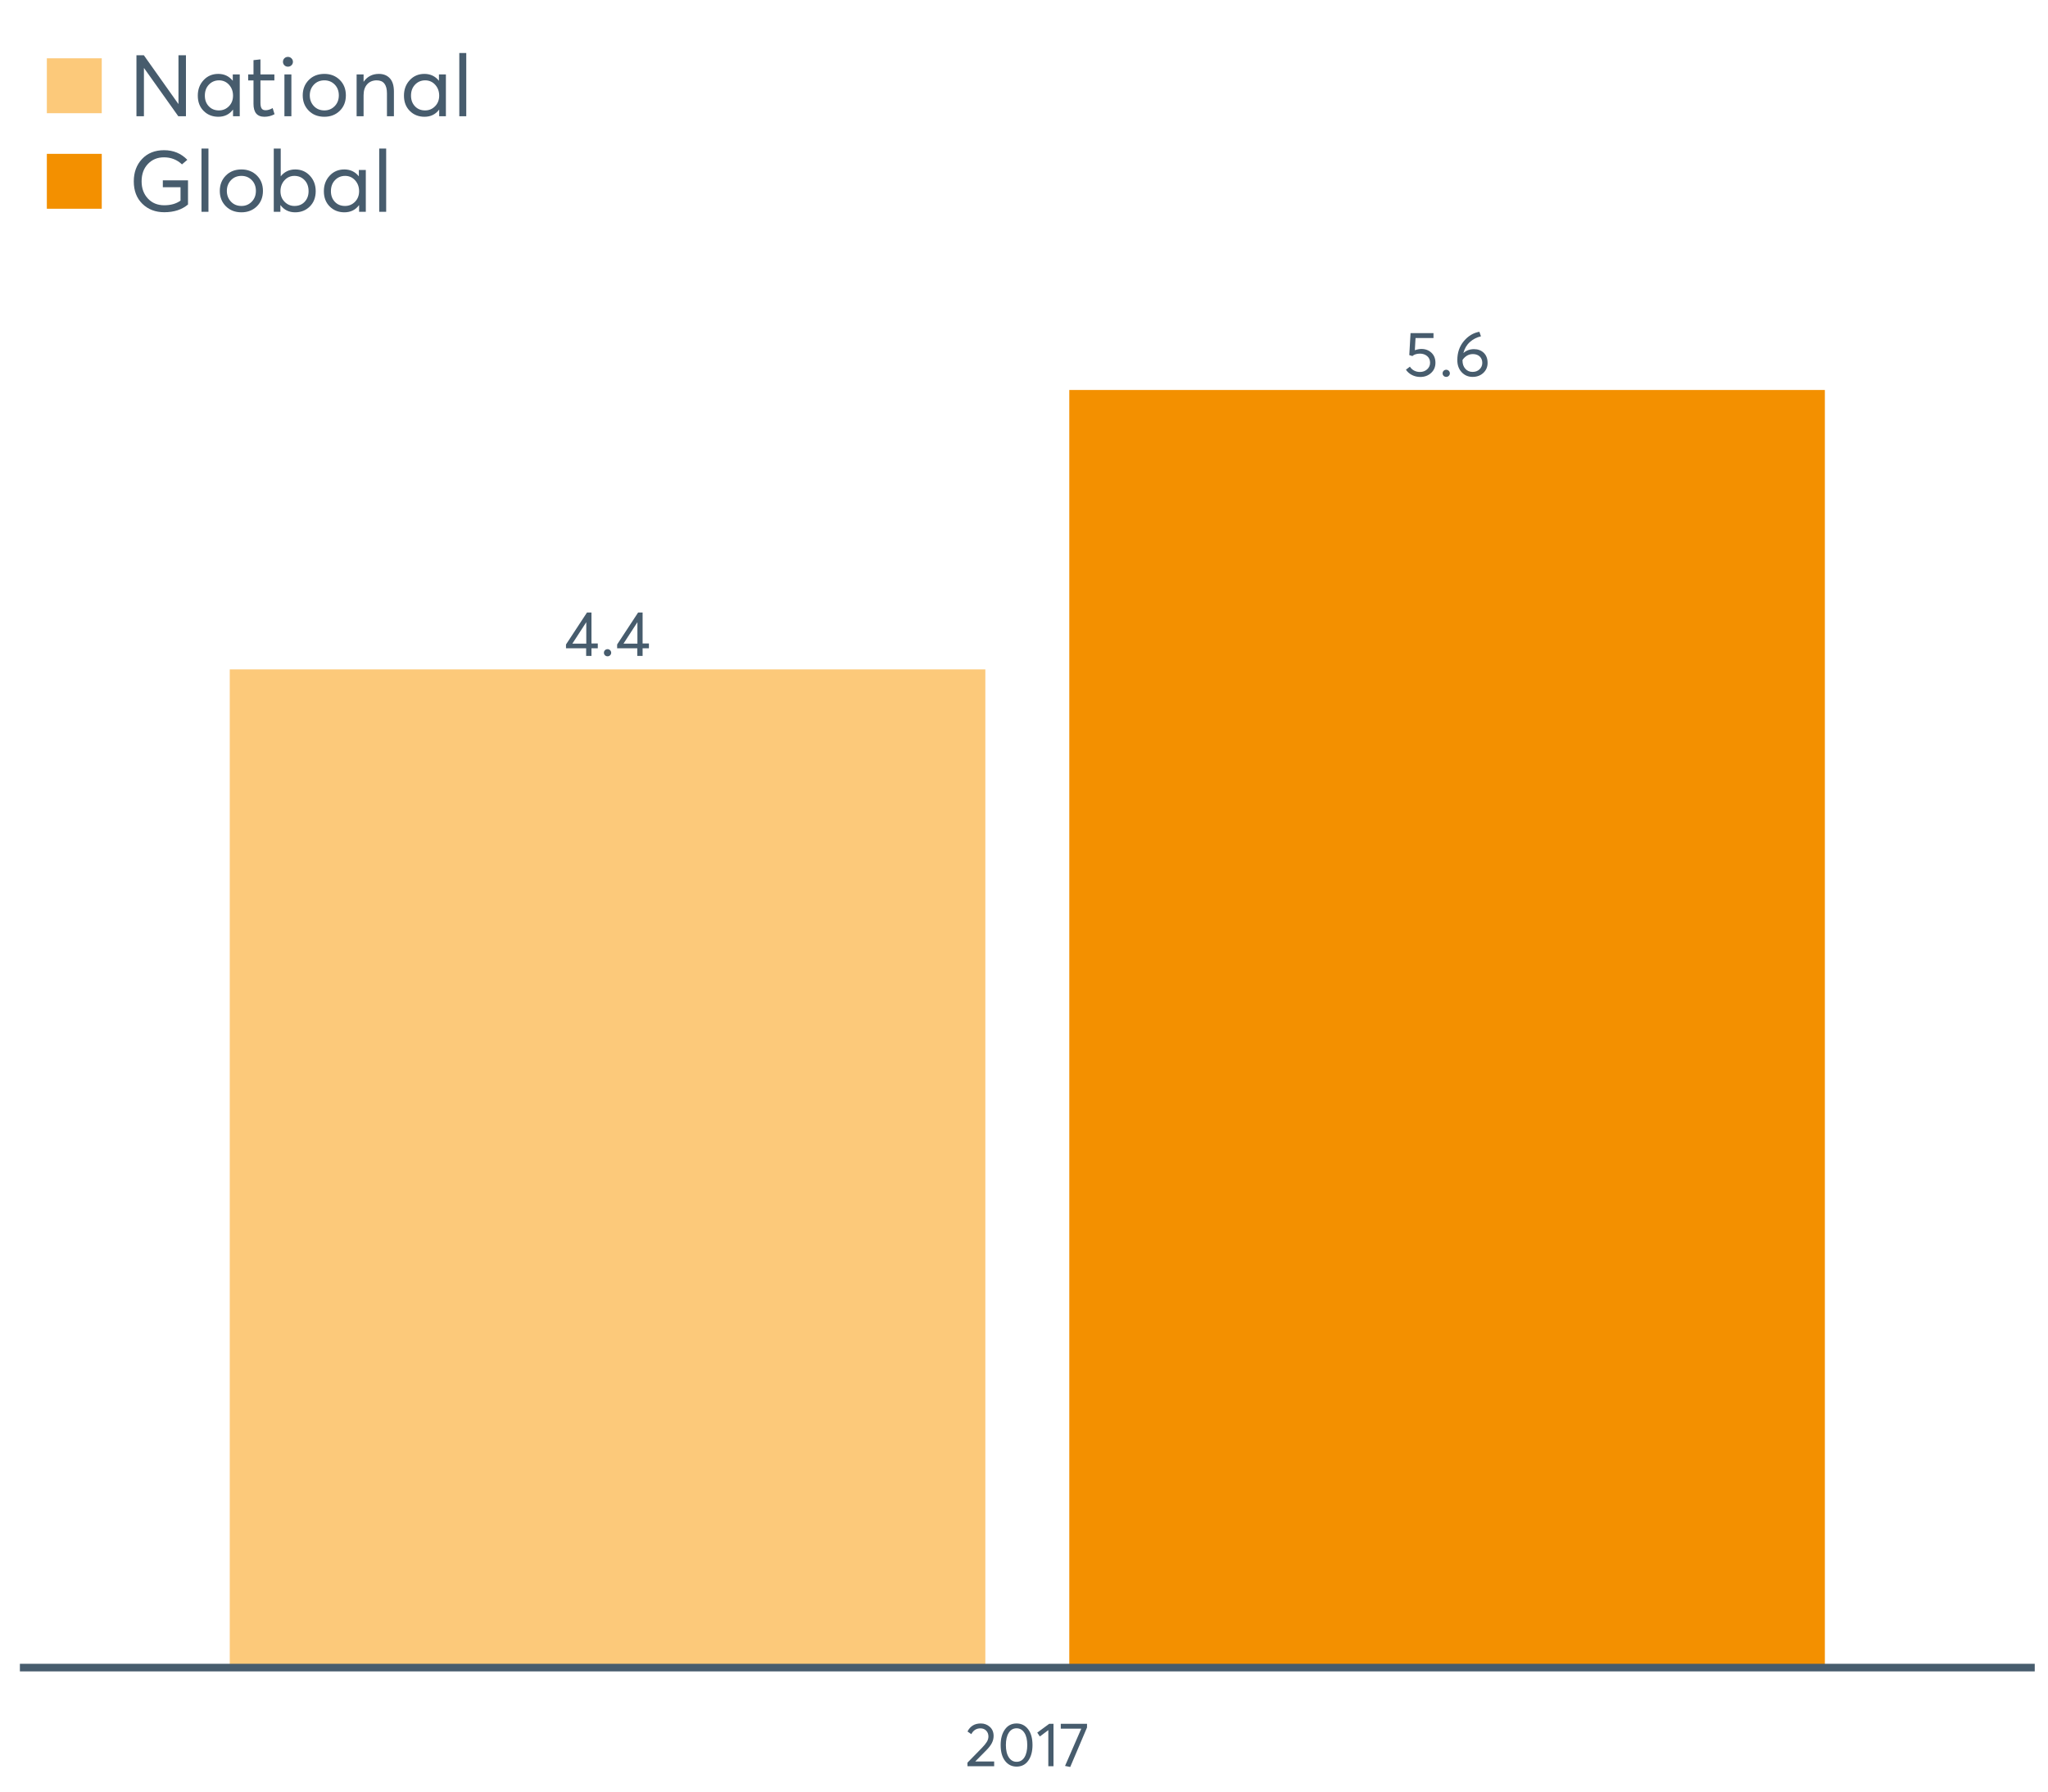
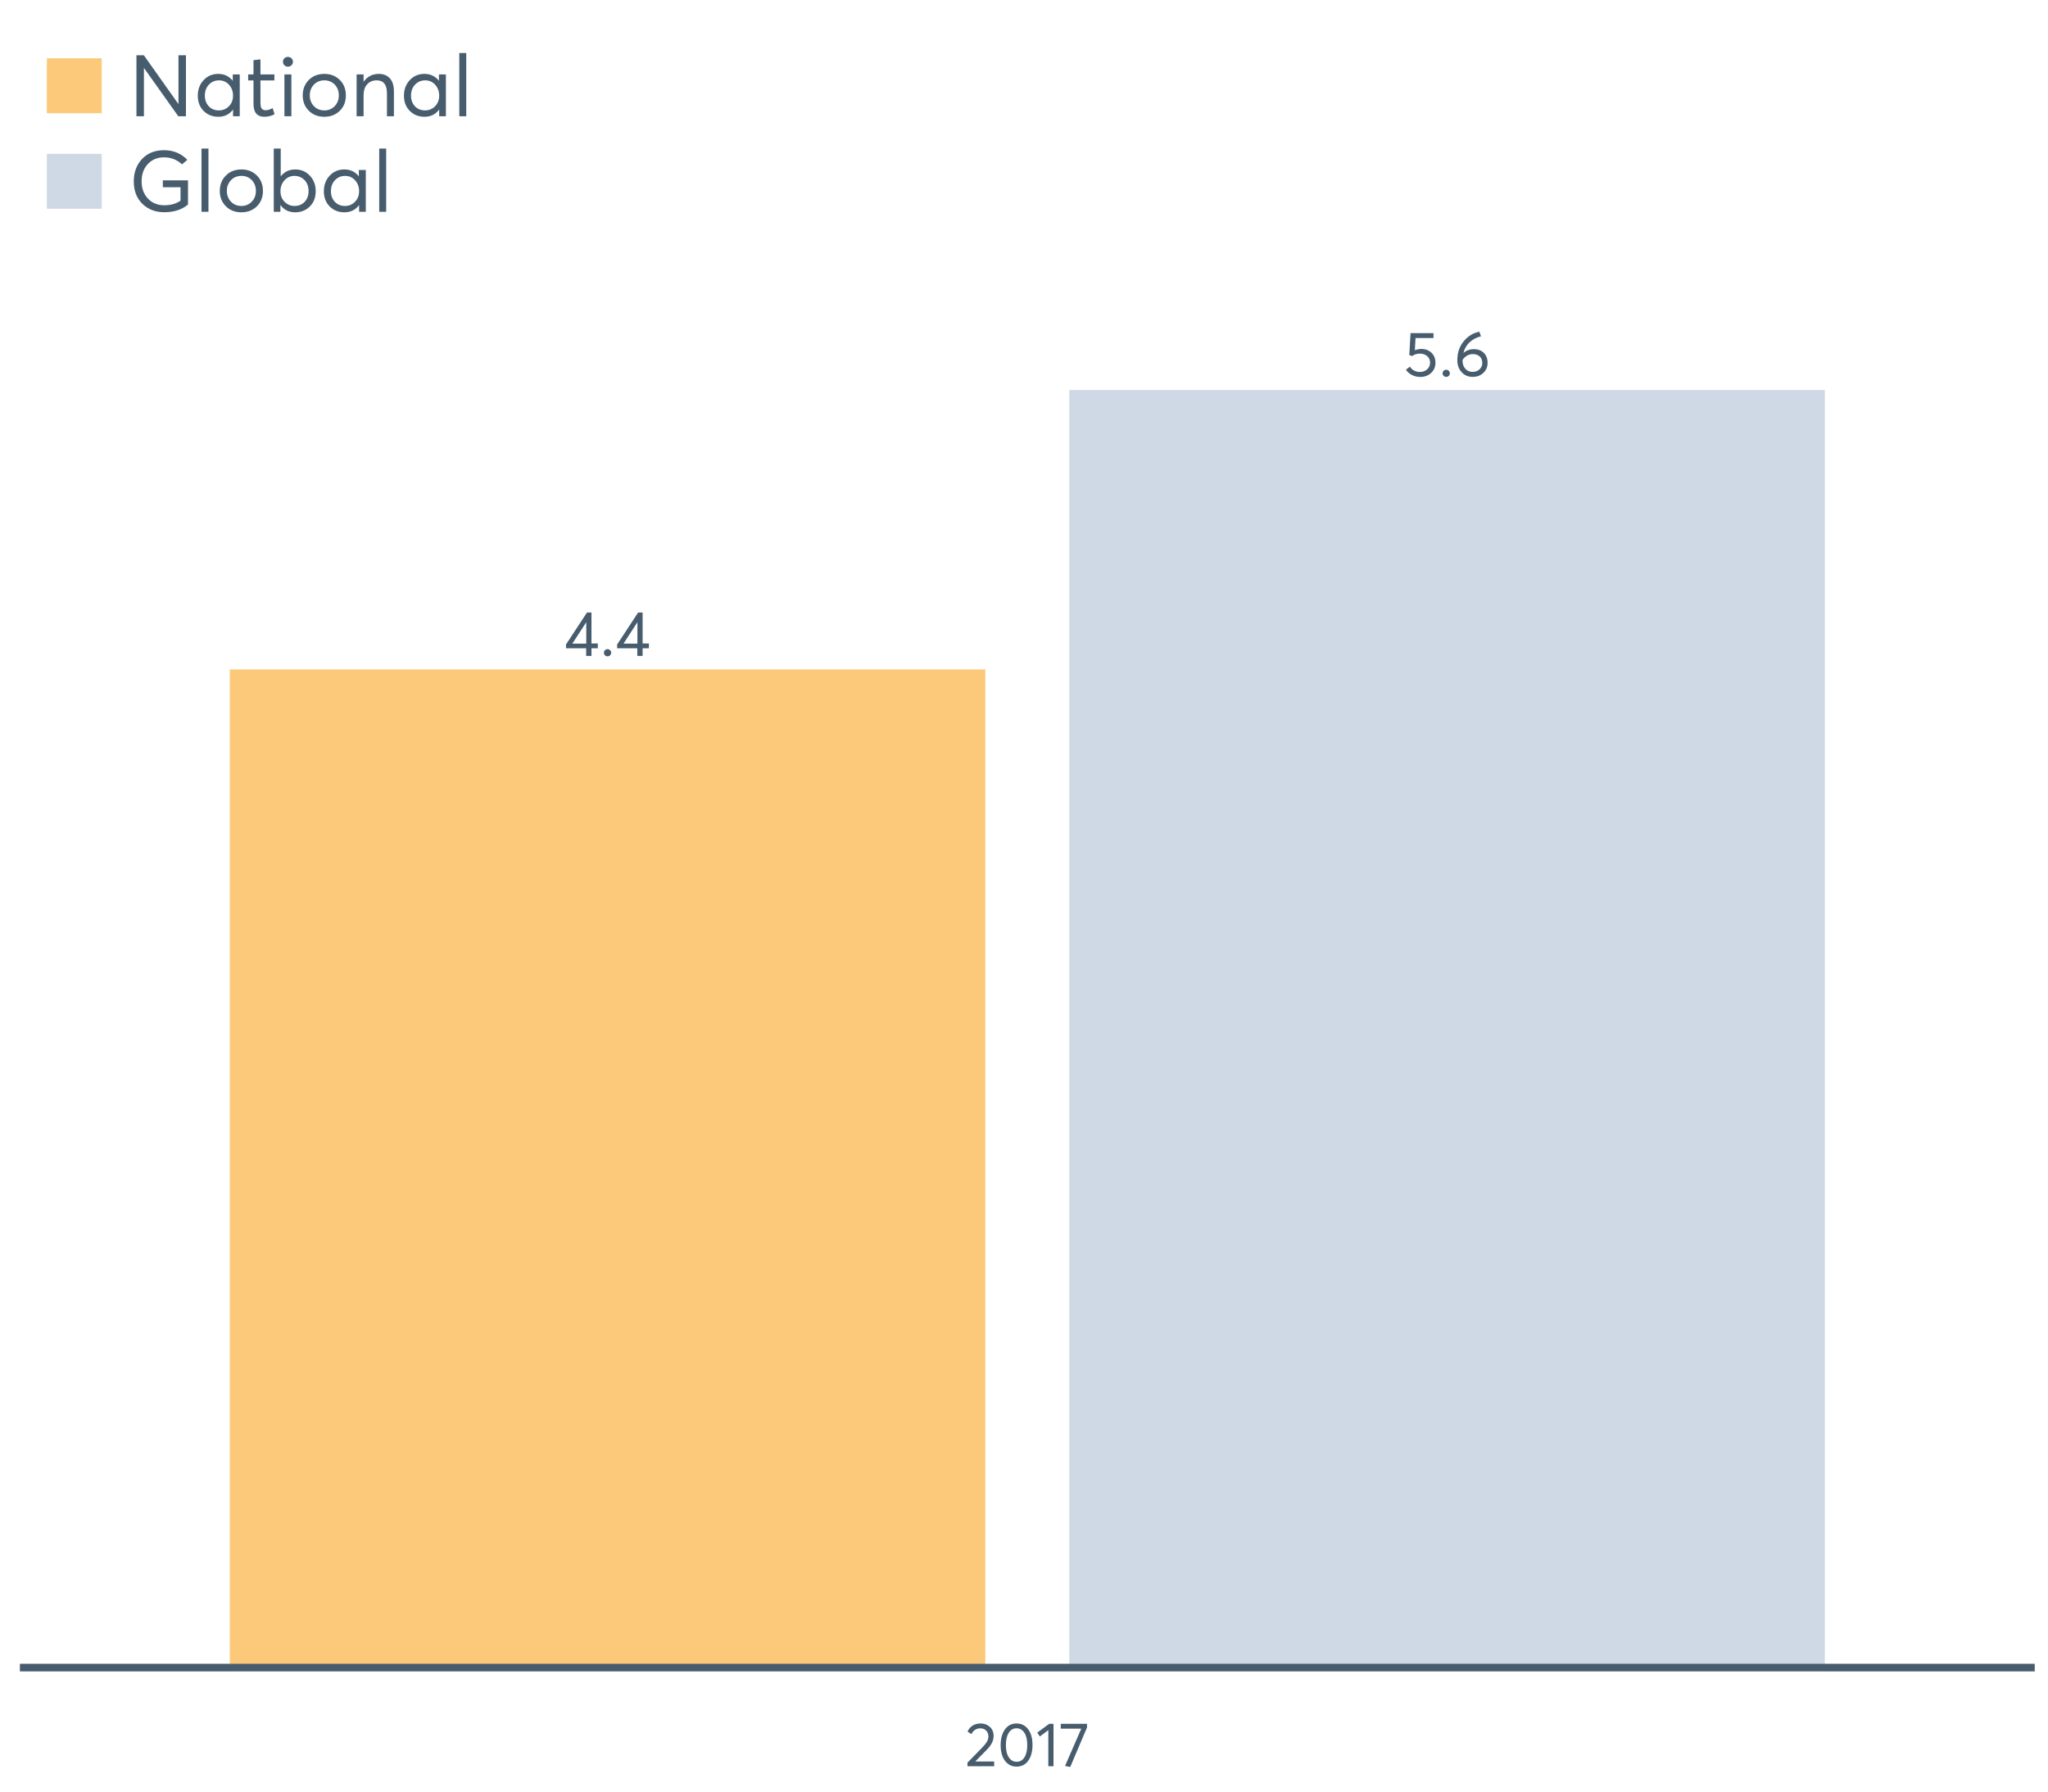
<svg xmlns="http://www.w3.org/2000/svg" xmlns:xlink="http://www.w3.org/1999/xlink" width="822.857pt" height="720pt" viewBox="0 0 822.857 720" version="1.1">
  <defs>
    <g>
      <symbol overflow="visible" id="glyph0-0">
        <path style="stroke:none;" d="M 7.238 -11.074 C 8.844 -11.074 10.188 -10.57 11.262 -9.562 C 12.336 -8.555 12.871 -7.203 12.875 -5.512 C 12.871 -3.852 12.289 -2.488 11.121 -1.422 C 9.953 -0.355 8.512 0.176 6.805 0.18 C 5.602 0.176 4.488 -0.078 3.465 -0.594 C 2.438 -1.109 1.621 -1.828 1.016 -2.742 L 2.617 -3.961 C 3.02 -3.301 3.574 -2.777 4.277 -2.398 C 4.98 -2.016 5.77 -1.828 6.652 -1.828 C 7.785 -1.828 8.746 -2.18 9.535 -2.883 C 10.32 -3.586 10.715 -4.469 10.719 -5.535 C 10.715 -6.668 10.32 -7.562 9.535 -8.215 C 8.746 -8.867 7.797 -9.191 6.68 -9.195 C 5.359 -9.191 4.332 -8.871 3.605 -8.227 L 2.363 -8.609 L 2.871 -17.445 L 12.09 -17.445 L 12.09 -15.465 L 4.875 -15.465 L 4.598 -10.566 C 5.559 -10.902 6.438 -11.074 7.238 -11.074 Z M 7.238 -11.074 " />
      </symbol>
      <symbol overflow="visible" id="glyph0-1">
        <path style="stroke:none;" d="M 3.074 0.152 C 2.648 0.152 2.297 0.016 2.02 -0.266 C 1.738 -0.543 1.598 -0.879 1.602 -1.27 C 1.598 -1.672 1.738 -2.016 2.02 -2.297 C 2.297 -2.578 2.648 -2.719 3.074 -2.719 C 3.461 -2.719 3.797 -2.578 4.086 -2.297 C 4.371 -2.016 4.516 -1.672 4.52 -1.27 C 4.516 -0.879 4.371 -0.543 4.086 -0.266 C 3.797 0.016 3.461 0.152 3.074 0.152 Z M 3.074 0.152 " />
      </symbol>
      <symbol overflow="visible" id="glyph0-2">
        <path style="stroke:none;" d="M 8.125 -10.996 C 9.715 -10.992 11.02 -10.496 12.039 -9.508 C 13.051 -8.516 13.559 -7.168 13.562 -5.461 C 13.559 -3.852 12.988 -2.512 11.848 -1.445 C 10.703 -0.379 9.266 0.152 7.543 0.152 C 5.777 0.152 4.312 -0.473 3.148 -1.727 C 1.977 -2.977 1.395 -4.594 1.398 -6.578 C 1.395 -9.59 2.266 -12.137 4.012 -14.219 C 5.754 -16.301 7.836 -17.555 10.262 -17.98 L 10.895 -16.152 C 9.199 -15.758 7.719 -14.996 6.449 -13.863 C 5.18 -12.73 4.309 -11.258 3.836 -9.449 L 3.859 -9.449 C 4.992 -10.477 6.414 -10.992 8.125 -10.996 Z M 7.516 -1.855 C 8.668 -1.852 9.609 -2.203 10.336 -2.906 C 11.062 -3.609 11.426 -4.469 11.43 -5.484 C 11.426 -6.551 11.082 -7.406 10.398 -8.051 C 9.711 -8.691 8.793 -9.012 7.645 -9.016 C 6.727 -9.012 5.91 -8.781 5.191 -8.328 C 4.473 -7.867 3.902 -7.301 3.48 -6.629 L 3.48 -6.449 C 3.48 -5.078 3.855 -3.969 4.609 -3.125 C 5.359 -2.273 6.328 -1.852 7.516 -1.855 Z M 7.516 -1.855 " />
      </symbol>
      <symbol overflow="visible" id="glyph0-3">
        <path style="stroke:none;" d="M 8.887 0 L 8.887 -3.074 L 0.789 -3.074 L 0.789 -4.598 L 9.219 -17.445 L 11.023 -17.445 L 11.023 -5.004 L 13.562 -5.004 L 13.562 -3.074 L 11.023 -3.074 L 11.023 0 Z M 3.352 -4.953 L 8.938 -4.953 L 8.938 -13.562 Z M 3.352 -4.953 " />
      </symbol>
      <symbol overflow="visible" id="glyph1-0">
        <path style="stroke:none;" d="M 4.141 -1.91 L 11.707 -1.91 L 11.707 0 L 0.992 0 L 0.969 -1.438 L 6.797 -7.391 C 7.656 -8.281 8.305 -9.078 8.742 -9.773 C 9.18 -10.469 9.398 -11.195 9.402 -11.957 C 9.398 -12.898 9.102 -13.68 8.508 -14.301 C 7.914 -14.918 7.145 -15.227 6.203 -15.23 C 4.562 -15.227 3.34 -14.449 2.531 -12.898 L 0.992 -13.965 C 2.078 -16.113 3.855 -17.191 6.324 -17.191 C 7.742 -17.191 8.957 -16.734 9.969 -15.824 C 10.977 -14.914 11.484 -13.699 11.484 -12.18 C 11.484 -11.199 11.258 -10.266 10.812 -9.375 C 10.363 -8.48 9.621 -7.504 8.582 -6.449 L 4.141 -1.961 Z M 4.141 -1.91 " />
      </symbol>
      <symbol overflow="visible" id="glyph1-1">
        <path style="stroke:none;" d="M 7.789 0.148 C 5.883 0.145 4.344 -0.617 3.164 -2.145 C 1.98 -3.676 1.387 -5.797 1.391 -8.508 C 1.387 -11.086 1.957 -13.176 3.102 -14.785 C 4.238 -16.387 5.801 -17.191 7.789 -17.191 C 9.688 -17.191 11.23 -16.426 12.414 -14.895 C 13.594 -13.363 14.184 -11.234 14.188 -8.508 C 14.184 -5.926 13.617 -3.836 12.488 -2.242 C 11.352 -0.648 9.785 0.145 7.789 0.148 Z M 7.789 -1.785 C 9.141 -1.781 10.195 -2.383 10.953 -3.594 C 11.703 -4.797 12.082 -6.438 12.082 -8.508 C 12.082 -10.641 11.688 -12.297 10.902 -13.48 C 10.113 -14.66 9.074 -15.25 7.789 -15.254 C 6.445 -15.25 5.395 -14.645 4.637 -13.43 C 3.871 -12.215 3.492 -10.574 3.496 -8.508 C 3.492 -6.391 3.887 -4.738 4.676 -3.559 C 5.461 -2.371 6.496 -1.781 7.789 -1.785 Z M 7.789 -1.785 " />
      </symbol>
      <symbol overflow="visible" id="glyph1-2">
        <path style="stroke:none;" d="M 4.961 0 L 4.961 -14.512 L 1.562 -11.957 L 0.52 -13.52 L 5.309 -17.043 L 7.043 -17.043 L 7.043 0 Z M 4.961 0 " />
      </symbol>
      <symbol overflow="visible" id="glyph1-3">
        <path style="stroke:none;" d="M 0.668 -17.043 L 11.211 -17.043 L 11.211 -15.578 L 4.465 0.297 L 2.383 -0.125 L 8.906 -15.105 L 0.668 -15.105 Z M 0.668 -17.043 " />
      </symbol>
      <symbol overflow="visible" id="glyph2-0">
        <path style="stroke:none;" d="M 19.992 -24.516 L 22.996 -24.516 L 22.996 0 L 19.922 0 L 6.18 -19.336 L 6.113 -19.336 L 6.113 0 L 3.109 0 L 3.109 -24.516 L 6.078 -24.516 L 19.922 -4.973 L 19.992 -4.973 Z M 19.992 -24.516 " />
      </symbol>
      <symbol overflow="visible" id="glyph2-1">
        <path style="stroke:none;" d="M 15.711 -16.816 L 18.508 -16.816 L 18.508 0 L 15.812 0 L 15.812 -2.66 L 15.777 -2.66 C 14.348 -0.75 12.391 0.203 9.91 0.207 C 7.535 0.203 5.566 -0.574 4.004 -2.141 C 2.434 -3.703 1.652 -5.754 1.656 -8.285 C 1.652 -10.77 2.43 -12.848 3.988 -14.52 C 5.539 -16.188 7.5 -17.02 9.875 -17.023 C 12.266 -17.02 14.199 -16.109 15.676 -14.293 L 15.711 -14.293 Z M 10.152 -2.348 C 11.715 -2.344 13.051 -2.902 14.156 -4.02 C 15.258 -5.137 15.809 -6.559 15.812 -8.285 C 15.809 -10.012 15.273 -11.465 14.207 -12.652 C 13.133 -13.836 11.793 -14.43 10.184 -14.434 C 8.574 -14.43 7.223 -13.859 6.129 -12.723 C 5.035 -11.582 4.488 -10.105 4.488 -8.285 C 4.488 -6.559 5.012 -5.137 6.059 -4.02 C 7.105 -2.902 8.469 -2.344 10.152 -2.348 Z M 10.152 -2.348 " />
      </symbol>
      <symbol overflow="visible" id="glyph2-2">
        <path style="stroke:none;" d="M 7.422 0.207 C 4.496 0.203 3.035 -1.531 3.039 -5.008 L 3.039 -14.398 L 0.898 -14.398 L 0.898 -16.816 L 3.039 -16.816 L 3.039 -22.547 L 5.836 -22.855 L 5.836 -16.816 L 11.43 -16.816 L 11.43 -14.398 L 5.836 -14.398 L 5.836 -5.422 C 5.836 -4.383 5.988 -3.625 6.301 -3.141 C 6.605 -2.656 7.141 -2.414 7.906 -2.418 C 8.777 -2.414 9.723 -2.703 10.738 -3.281 L 11.496 -0.828 C 10.254 -0.137 8.895 0.203 7.422 0.207 Z M 7.422 0.207 " />
      </symbol>
      <symbol overflow="visible" id="glyph2-3">
        <path style="stroke:none;" d="M 4.316 -19.922 C 3.738 -19.922 3.262 -20.109 2.883 -20.492 C 2.5 -20.867 2.309 -21.336 2.312 -21.891 C 2.309 -22.441 2.5 -22.906 2.883 -23.289 C 3.262 -23.668 3.738 -23.859 4.316 -23.859 C 4.867 -23.859 5.34 -23.66 5.73 -23.27 C 6.121 -22.875 6.316 -22.418 6.32 -21.891 C 6.316 -21.336 6.121 -20.867 5.73 -20.492 C 5.34 -20.109 4.867 -19.922 4.316 -19.922 Z M 2.898 0 L 2.898 -16.816 L 5.695 -16.816 L 5.695 0 Z M 2.898 0 " />
      </symbol>
      <symbol overflow="visible" id="glyph2-4">
        <path style="stroke:none;" d="M 10.324 0.207 C 7.746 0.203 5.648 -0.609 4.039 -2.242 C 2.422 -3.875 1.617 -5.926 1.621 -8.391 C 1.617 -10.852 2.422 -12.906 4.039 -14.555 C 5.648 -16.199 7.746 -17.02 10.324 -17.023 C 12.809 -17.02 14.867 -16.215 16.504 -14.605 C 18.137 -12.992 18.953 -10.922 18.957 -8.391 C 18.953 -5.859 18.137 -3.793 16.504 -2.191 C 14.867 -0.594 12.809 0.203 10.324 0.207 Z M 10.324 -2.348 C 11.957 -2.344 13.332 -2.914 14.449 -4.055 C 15.566 -5.195 16.125 -6.641 16.125 -8.391 C 16.125 -10.164 15.57 -11.613 14.465 -12.742 C 13.359 -13.867 11.98 -14.43 10.324 -14.434 C 8.598 -14.43 7.188 -13.848 6.094 -12.688 C 5 -11.523 4.453 -10.094 4.453 -8.391 C 4.453 -6.688 5 -5.254 6.094 -4.09 C 7.188 -2.926 8.598 -2.344 10.324 -2.348 Z M 10.324 -2.348 " />
      </symbol>
      <symbol overflow="visible" id="glyph2-5">
        <path style="stroke:none;" d="M 11.602 -17.023 C 13.465 -17.02 14.938 -16.426 16.02 -15.242 C 17.102 -14.055 17.641 -12.301 17.645 -9.98 L 17.645 0 L 14.848 0 L 14.848 -9.184 C 14.848 -12.68 13.477 -14.43 10.738 -14.434 C 9.125 -14.43 7.84 -13.895 6.887 -12.828 C 5.93 -11.754 5.453 -10.277 5.457 -8.391 L 5.457 0 L 2.66 0 L 2.66 -16.816 L 5.457 -16.816 L 5.457 -13.879 L 5.488 -13.879 C 6.961 -15.973 9 -17.02 11.602 -17.023 Z M 11.602 -17.023 " />
      </symbol>
      <symbol overflow="visible" id="glyph2-6">
        <path style="stroke:none;" d="M 2.898 0 L 2.898 -25.414 L 5.695 -25.414 L 5.695 0 Z M 2.898 0 " />
      </symbol>
      <symbol overflow="visible" id="glyph2-7">
        <path style="stroke:none;" d="M 13.707 -12.637 L 23.824 -12.637 L 23.824 -2.934 C 21.383 -0.863 18.203 0.168 14.293 0.172 C 10.723 0.168 7.789 -0.957 5.488 -3.211 C 3.188 -5.465 2.039 -8.469 2.039 -12.223 C 2.039 -15.879 3.148 -18.883 5.367 -21.234 C 7.586 -23.582 10.527 -24.754 14.191 -24.758 C 17.941 -24.754 21.059 -23.465 23.547 -20.891 L 21.406 -19.059 C 19.398 -20.945 16.984 -21.891 14.156 -21.891 C 11.555 -21.891 9.406 -21.004 7.715 -19.23 C 6.023 -17.457 5.18 -15.121 5.18 -12.223 C 5.18 -9.438 6.02 -7.141 7.699 -5.336 C 9.379 -3.527 11.574 -2.625 14.293 -2.625 C 16.914 -2.625 19.09 -3.246 20.82 -4.488 L 20.82 -9.875 L 13.707 -9.875 Z M 13.707 -12.637 " />
      </symbol>
      <symbol overflow="visible" id="glyph2-8">
        <path style="stroke:none;" d="M 11.324 -17.023 C 13.672 -17.02 15.629 -16.188 17.195 -14.52 C 18.758 -12.848 19.539 -10.77 19.543 -8.285 C 19.539 -5.754 18.75 -3.703 17.176 -2.141 C 15.598 -0.574 13.637 0.203 11.289 0.207 C 8.801 0.203 6.844 -0.75 5.422 -2.66 L 5.352 -2.66 L 5.352 0 L 2.691 0 L 2.691 -25.414 L 5.488 -25.414 L 5.488 -14.293 L 5.523 -14.293 C 6.996 -16.109 8.93 -17.02 11.324 -17.023 Z M 11.016 -2.348 C 12.695 -2.344 14.059 -2.902 15.105 -4.02 C 16.152 -5.137 16.676 -6.559 16.676 -8.285 C 16.676 -10.129 16.133 -11.613 15.051 -12.742 C 13.969 -13.867 12.613 -14.43 10.98 -14.434 C 9.391 -14.43 8.059 -13.836 6.992 -12.652 C 5.918 -11.465 5.383 -10.012 5.387 -8.285 C 5.383 -6.559 5.938 -5.137 7.043 -4.02 C 8.145 -2.902 9.469 -2.344 11.016 -2.348 Z M 11.016 -2.348 " />
      </symbol>
    </g>
    <clipPath id="clip1">
      <path d="M 7.992 105.375 L 818.531 105.375 L 818.531 671.164 L 7.992 671.164 Z M 7.992 105.375 " />
    </clipPath>
  </defs>
-   <g id="surface7223">
+   <g id="surface1790">
    <g clip-path="url(#clip1)" clip-rule="nonzero">
-       <path style=" stroke:none;fill-rule:nonzero;fill:rgb(95.294%,56.471%,0%);fill-opacity:1;" d="M 429.625 156.723 L 733.203 156.723 L 733.203 670.164 L 429.625 670.164 Z M 429.625 156.723 " />
+       <path style=" stroke:none;fill-rule:nonzero;fill:rgb(81.176%,85.098%,89.804%);fill-opacity:1;" d="M 429.625 156.723 L 733.203 156.723 L 733.203 670.164 L 429.625 670.164 Z M 429.625 156.723 " />
      <path style=" stroke:none;fill-rule:nonzero;fill:rgb(98.824%,78.824%,47.843%);fill-opacity:1;" d="M 92.316 269.016 L 395.895 269.016 L 395.895 670.164 L 92.316 670.164 Z M 92.316 269.016 " />
      <g style="fill:rgb(27.843%,36.078%,42.745%);fill-opacity:1;">
        <use xlink:href="#glyph0-0" x="563.867" y="151.312" />
        <use xlink:href="#glyph0-1" x="578.013" y="151.312" />
        <use xlink:href="#glyph0-2" x="584.133" y="151.312" />
      </g>
      <g style="fill:rgb(27.843%,36.078%,42.745%);fill-opacity:1;">
        <use xlink:href="#glyph0-3" x="226.621" y="263.605" />
        <use xlink:href="#glyph0-1" x="241.046" y="263.605" />
        <use xlink:href="#glyph0-3" x="247.167" y="263.605" />
      </g>
    </g>
    <path style="fill:none;stroke-width:3.043;stroke-linecap:butt;stroke-linejoin:round;stroke:rgb(27.843%,36.078%,42.745%);stroke-opacity:1;stroke-miterlimit:10;" d="M 7.992 670.164 L 817.531 670.164 " />
    <g style="fill:rgb(27.843%,36.078%,42.745%);fill-opacity:1;">
      <use xlink:href="#glyph1-0" x="387.734" y="709.812" />
      <use xlink:href="#glyph1-1" x="400.658" y="709.812" />
      <use xlink:href="#glyph1-2" x="416.236" y="709.812" />
      <use xlink:href="#glyph1-3" x="425.538" y="709.812" />
    </g>
    <path style=" stroke:none;fill-rule:nonzero;fill:rgb(98.824%,78.824%,47.843%);fill-opacity:1;" d="M 18.82 23.43 L 40.883 23.43 L 40.883 45.492 L 18.82 45.492 Z M 18.82 23.43 " />
-     <path style=" stroke:none;fill-rule:nonzero;fill:rgb(95.294%,56.471%,0%);fill-opacity:1;" d="M 18.82 61.828 L 40.883 61.828 L 40.883 83.891 L 18.82 83.891 Z M 18.82 61.828 " />
+     <path style=" stroke:none;fill-rule:nonzero;fill:rgb(81.176%,85.098%,89.804%);fill-opacity:1;" d="M 18.82 61.828 L 40.883 61.828 L 40.883 83.891 L 18.82 83.891 Z M 18.82 61.828 " />
    <g style="fill:rgb(27.843%,36.078%,42.745%);fill-opacity:1;">
      <use xlink:href="#glyph2-0" x="51.715" y="46.719" />
      <use xlink:href="#glyph2-1" x="77.818" y="46.719" />
      <use xlink:href="#glyph2-2" x="98.811" y="46.719" />
      <use xlink:href="#glyph2-3" x="111.379" y="46.719" />
      <use xlink:href="#glyph2-4" x="120.011" y="46.719" />
      <use xlink:href="#glyph2-5" x="140.624" y="46.719" />
      <use xlink:href="#glyph2-1" x="160.65" y="46.719" />
      <use xlink:href="#glyph2-6" x="181.643" y="46.719" />
    </g>
    <g style="fill:rgb(27.843%,36.078%,42.745%);fill-opacity:1;">
      <use xlink:href="#glyph2-7" x="51.715" y="85.117" />
      <use xlink:href="#glyph2-6" x="78.06" y="85.117" />
      <use xlink:href="#glyph2-4" x="86.691" y="85.117" />
      <use xlink:href="#glyph2-8" x="107.305" y="85.117" />
      <use xlink:href="#glyph2-1" x="128.47" y="85.117" />
      <use xlink:href="#glyph2-6" x="149.463" y="85.117" />
    </g>
  </g>
</svg>
